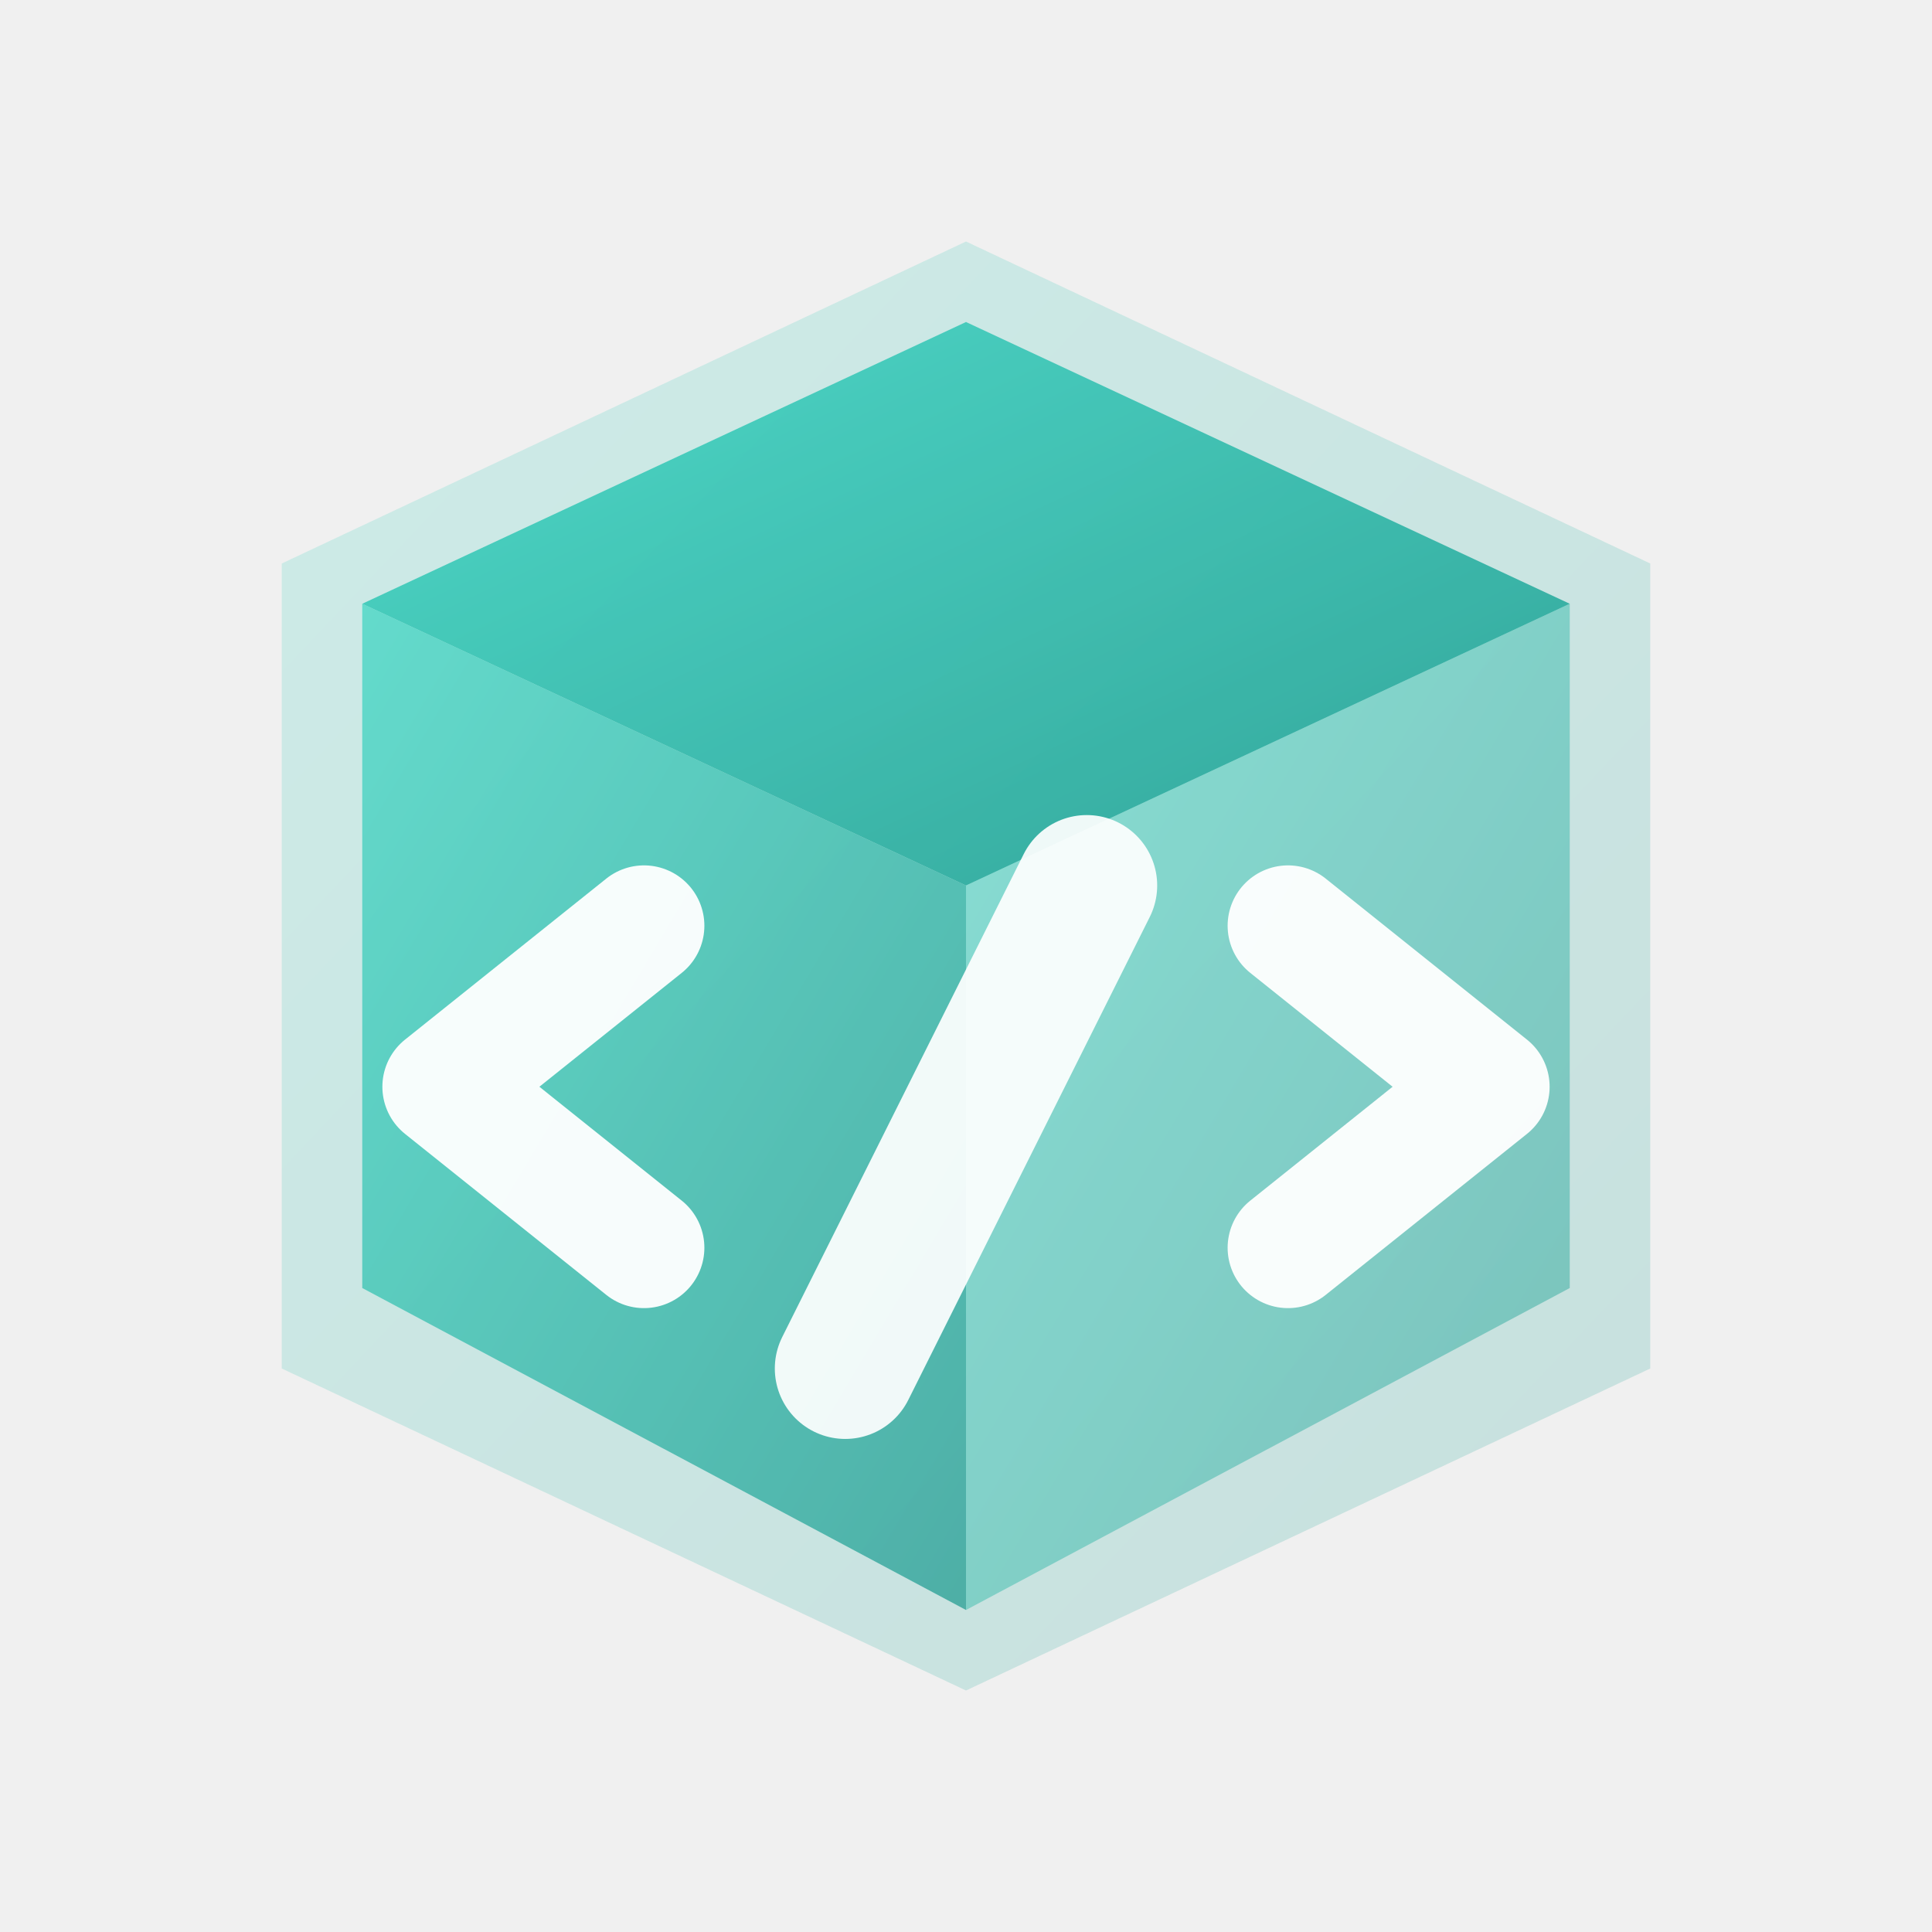
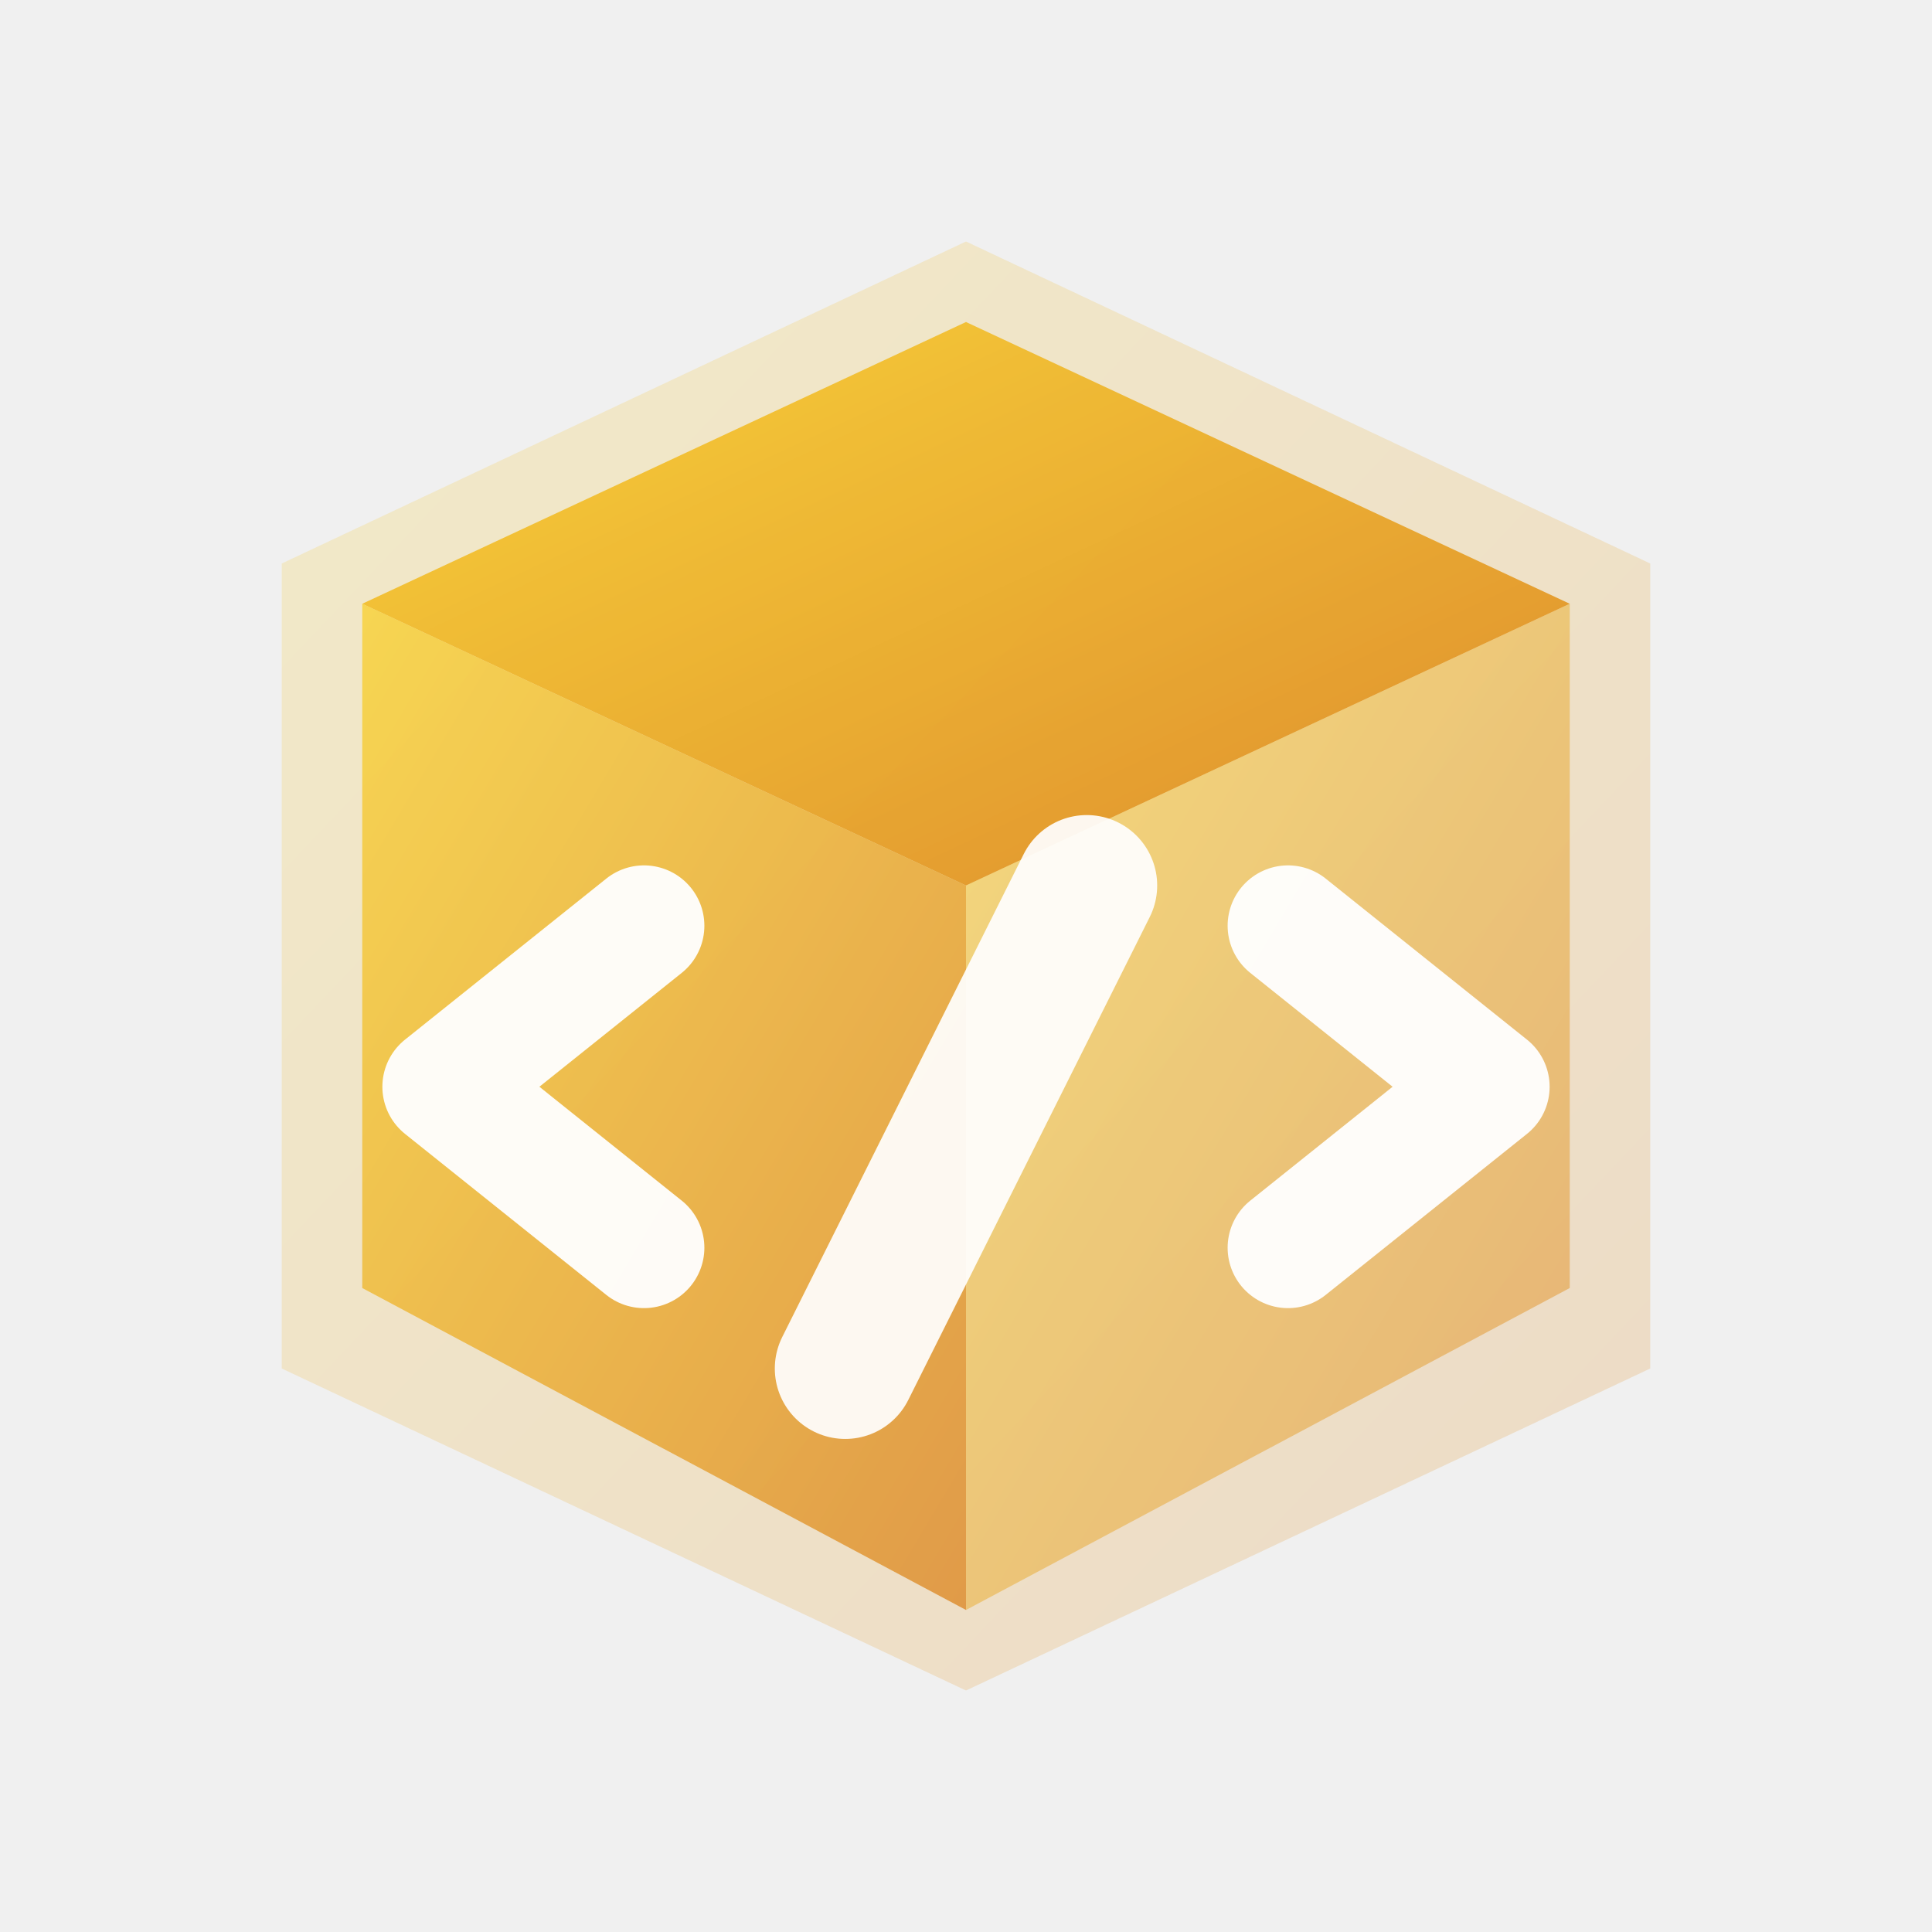
<svg xmlns="http://www.w3.org/2000/svg" viewBox="0 0 48 48" fill="none">
  <defs>
    <linearGradient id="g-coder" x1="0%" y1="0%" x2="100%" y2="100%">
-       <stop offset="0%" stop-color="#2DD4BF" />
-       <stop offset="100%" stop-color="#0D9488" />
+       <stop offset="0%" stop-color="#FACC15" />
+       <stop offset="100%" stop-color="#D97706" />
    </linearGradient>
  </defs>
  <path d="M7 14 L24 6 L41 14 V34 L24 42 L7 34 Z" fill="url(#g-coder)" opacity="0.18" />
  <path d="M9 15 L24 8 L39 15 L24 22 Z" fill="url(#g-coder)" opacity="0.8" />
  <path d="M9 15 V32 L24 40 V22 Z" fill="url(#g-coder)" opacity="0.66" />
  <path d="M24 22 L39 15 V32 L24 40 Z" fill="url(#g-coder)" opacity="0.42" />
  <path d="M16 23 L11 27 L16 31" stroke="#FFFFFF" stroke-width="3" stroke-linecap="round" stroke-linejoin="round" opacity="0.95" />
  <path d="M32 23 L37 27 L32 31" stroke="#FFFFFF" stroke-width="3" stroke-linecap="round" stroke-linejoin="round" opacity="0.95" />
  <path d="M27 22 L21 34" stroke="#FFFFFF" stroke-width="3.5" stroke-linecap="round" opacity="0.92" />
</svg>
